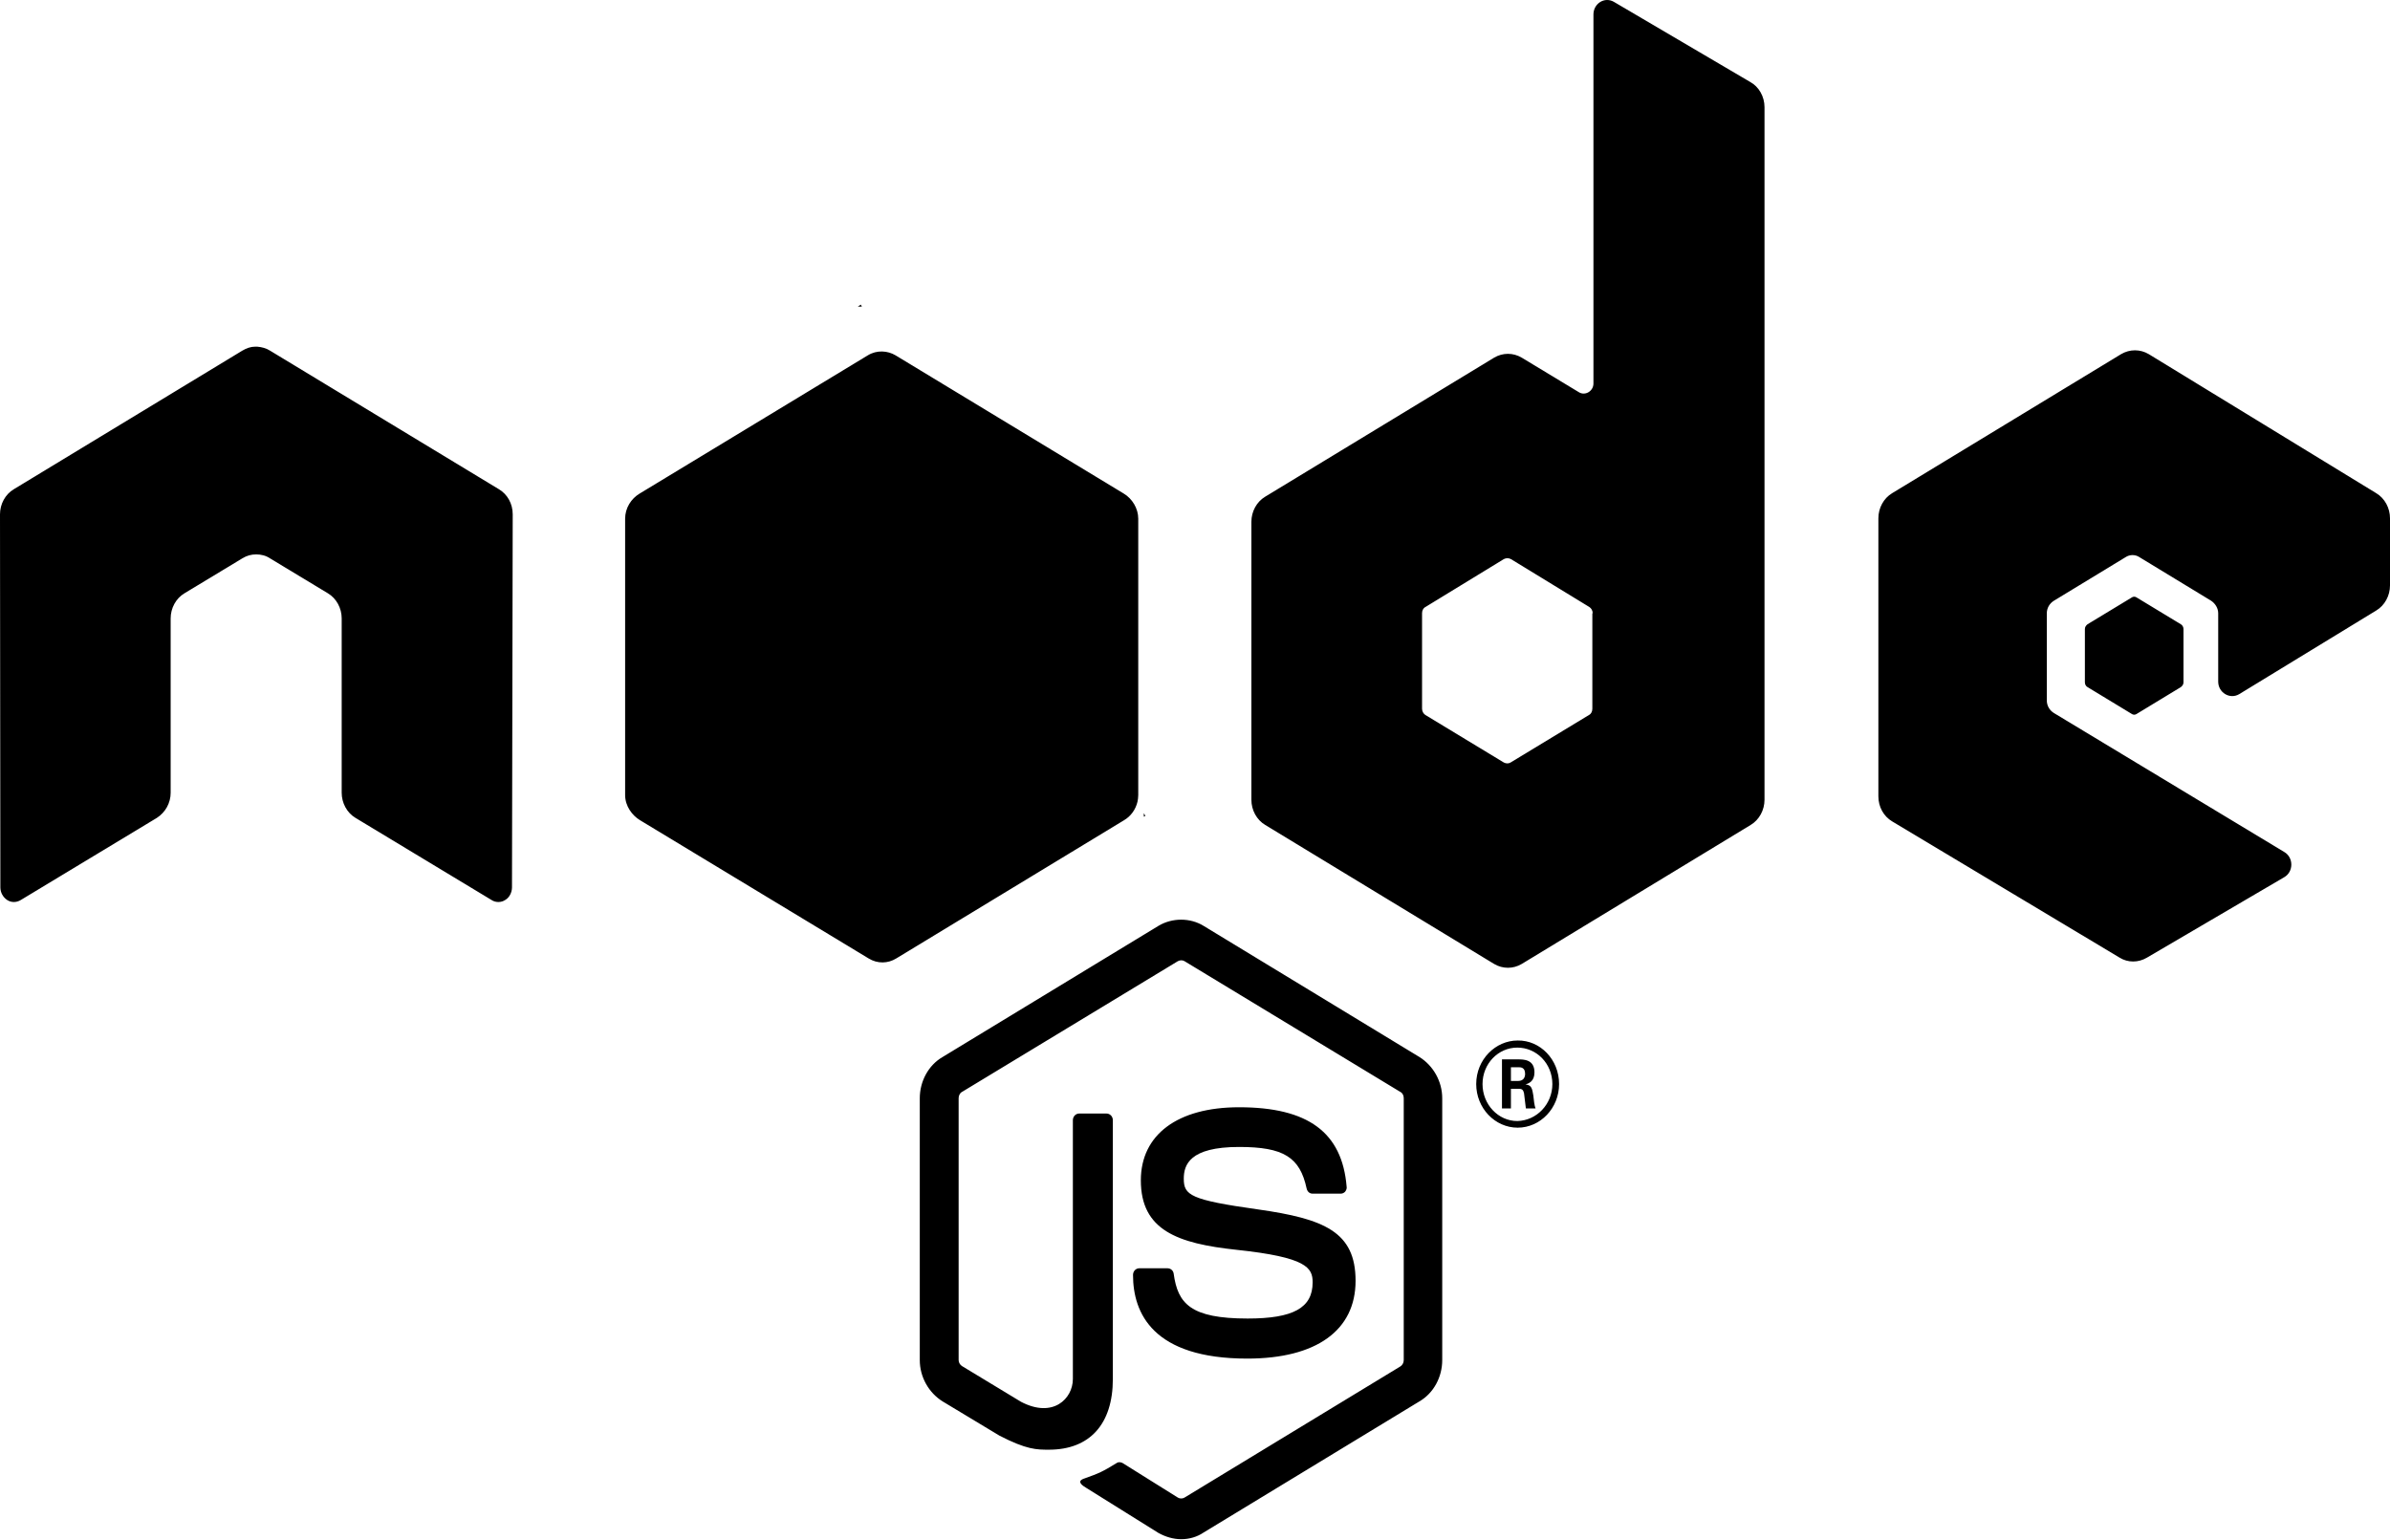
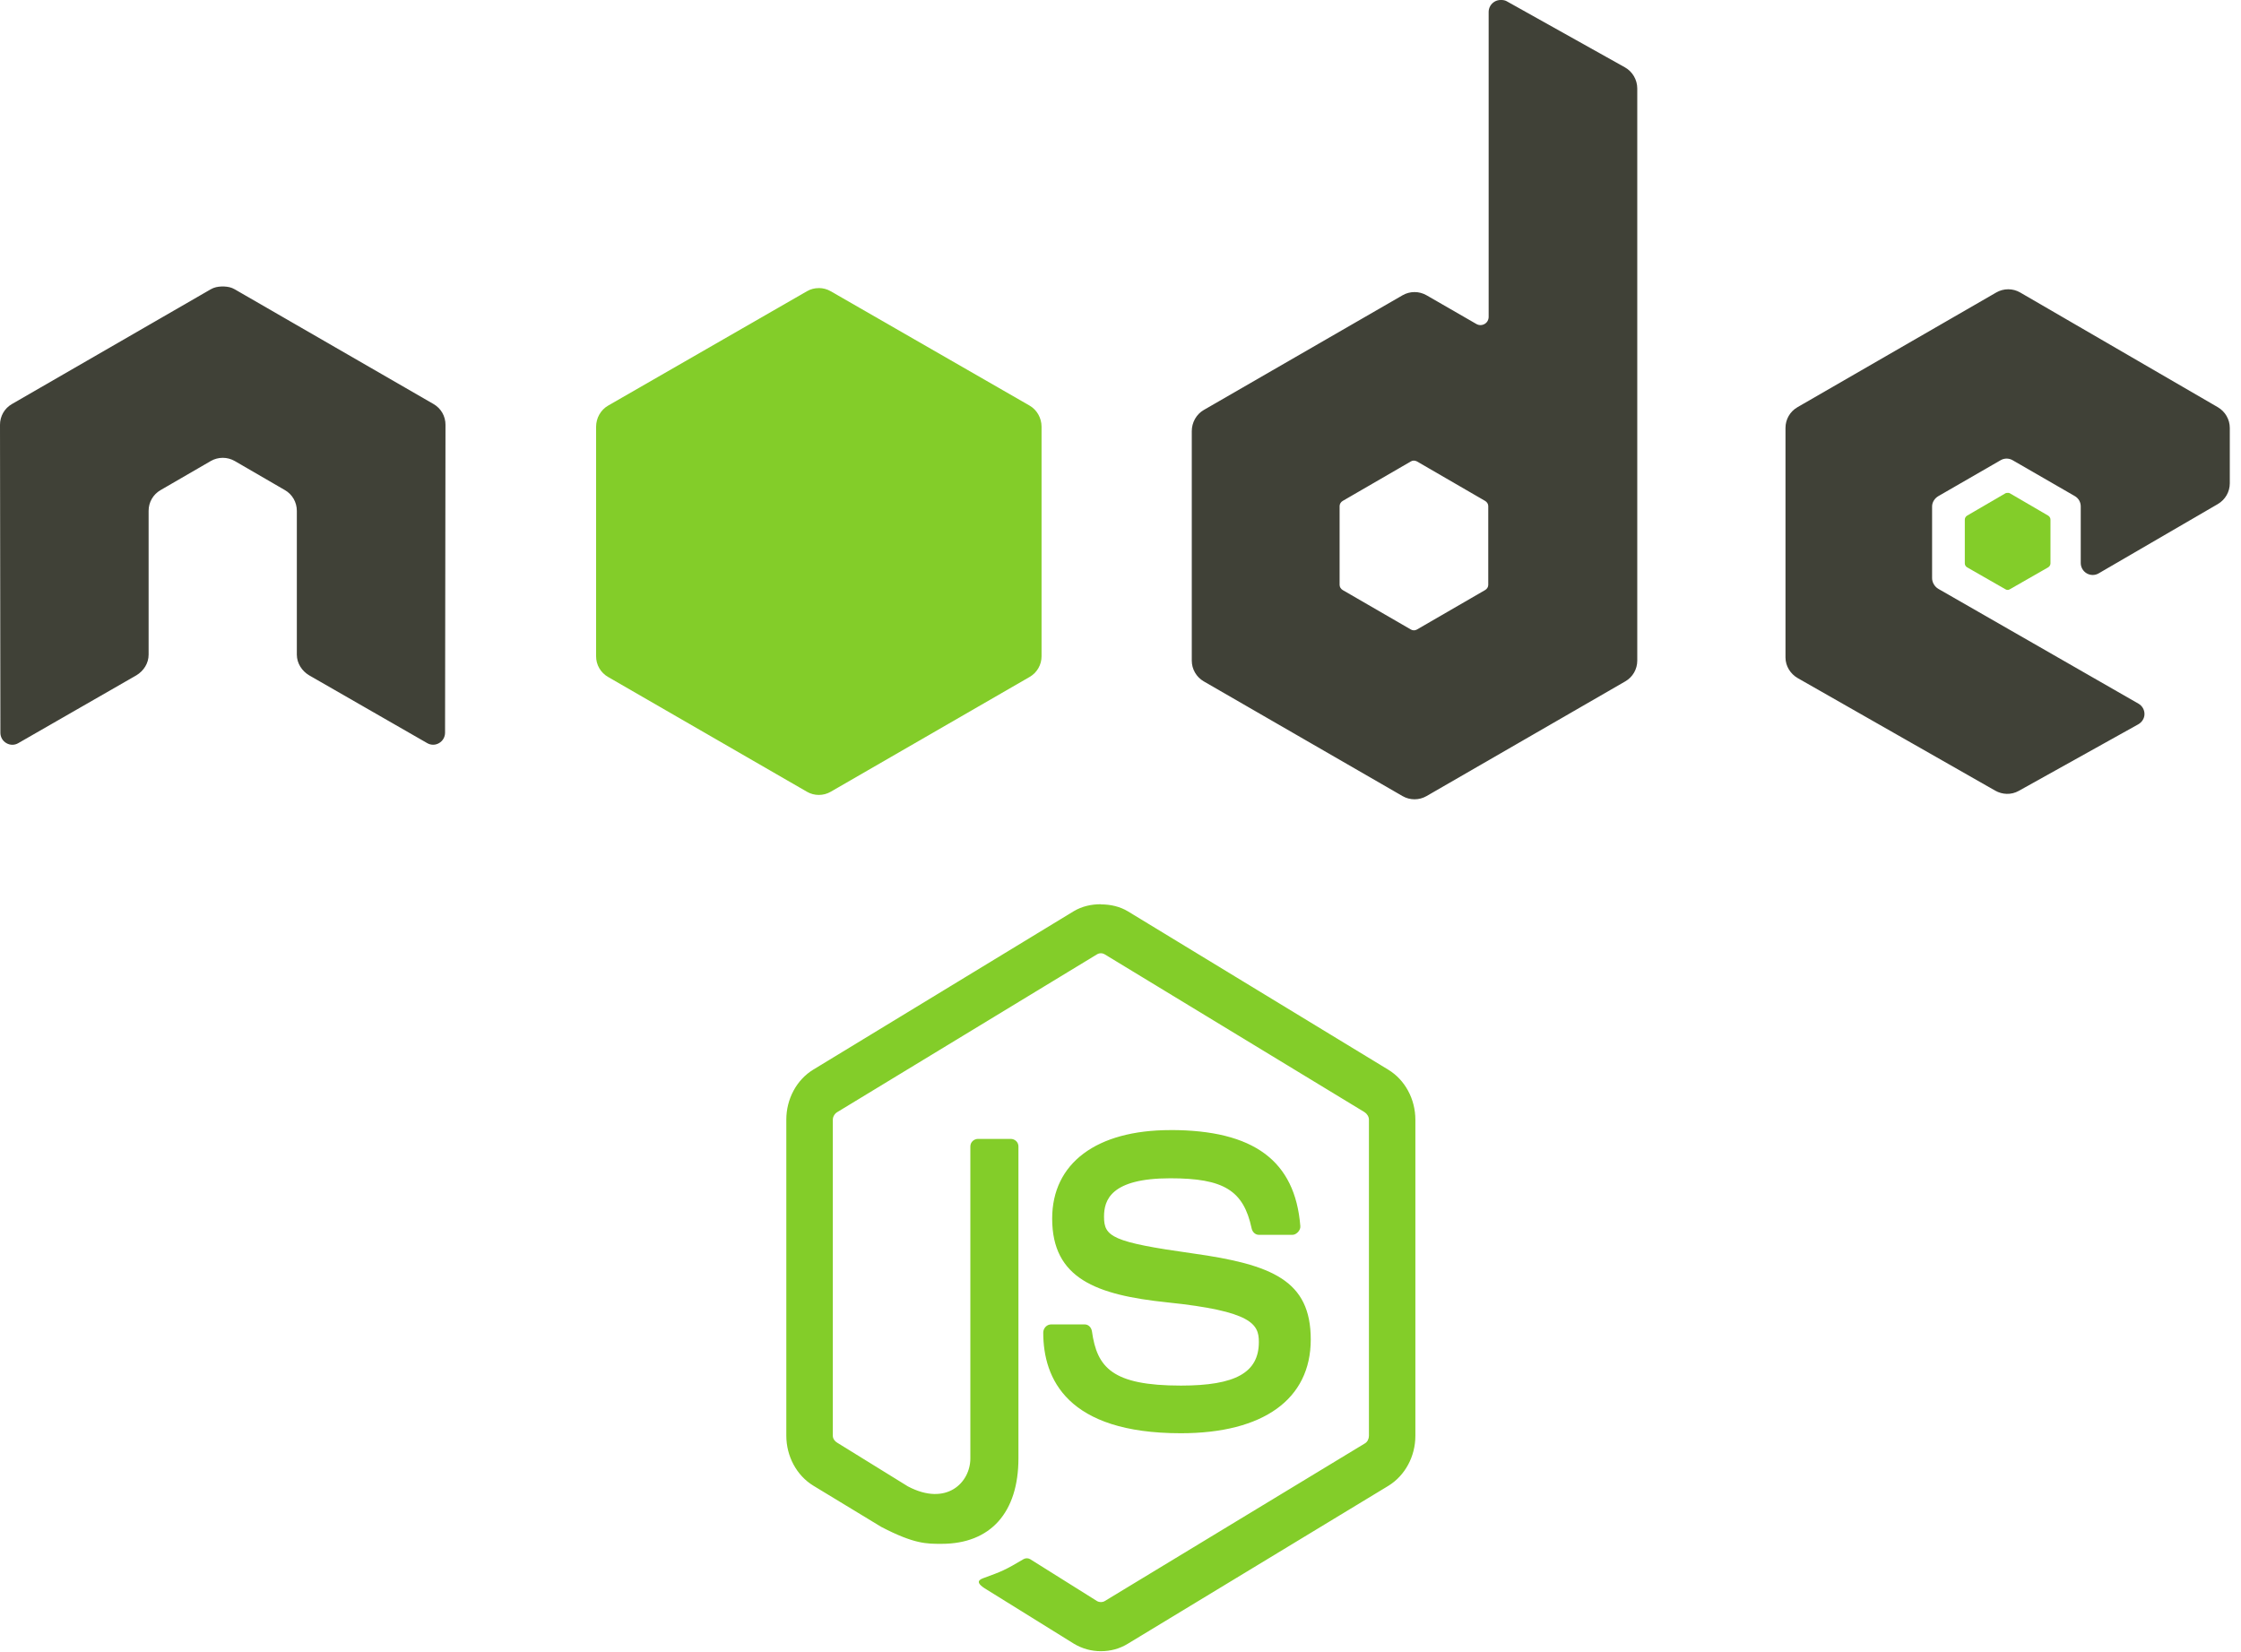
- <svg xmlns="http://www.w3.org/2000/svg" width="59" height="38" viewBox="0 0 59 38" fill="none">
-   <path d="M29.159 38C28.965 38 28.772 37.942 28.597 37.845L26.827 36.74C26.559 36.585 26.688 36.526 26.78 36.497C27.131 36.371 27.204 36.342 27.582 36.11C27.619 36.09 27.675 36.1 27.712 36.119L29.076 36.972C29.122 37.002 29.196 37.002 29.242 36.972L34.57 33.734C34.616 33.706 34.653 33.647 34.653 33.579V27.113C34.653 27.046 34.626 26.987 34.57 26.958L29.242 23.73C29.196 23.701 29.131 23.701 29.076 23.73L23.747 26.958C23.692 26.987 23.665 27.055 23.665 27.113V33.579C23.665 33.638 23.701 33.696 23.747 33.725L25.204 34.607C25.997 35.024 26.485 34.529 26.485 34.045V27.656C26.485 27.569 26.55 27.491 26.642 27.491H27.315C27.398 27.491 27.472 27.559 27.472 27.656V34.045C27.472 35.16 26.9 35.79 25.895 35.79C25.591 35.79 25.342 35.79 24.669 35.441L23.268 34.597C22.927 34.384 22.706 33.996 22.706 33.579V27.113C22.706 26.697 22.918 26.299 23.268 26.096L28.597 22.858C28.938 22.654 29.38 22.654 29.712 22.858L35.041 26.096C35.382 26.309 35.603 26.697 35.603 27.113V33.579C35.603 33.996 35.391 34.394 35.041 34.597L29.712 37.835C29.555 37.942 29.362 38 29.159 38ZM33.464 31.621C33.464 30.409 32.69 30.09 31.049 29.857C29.389 29.624 29.223 29.508 29.223 29.101C29.223 28.761 29.362 28.316 30.588 28.316C31.685 28.316 32.09 28.567 32.256 29.343C32.275 29.421 32.33 29.469 32.404 29.469H33.095C33.141 29.469 33.178 29.45 33.206 29.421C33.234 29.382 33.252 29.343 33.243 29.295C33.132 27.957 32.293 27.336 30.588 27.336C29.067 27.336 28.163 28.015 28.163 29.14C28.163 30.371 29.067 30.7 30.523 30.855C32.266 31.04 32.404 31.301 32.404 31.66C32.404 32.29 31.924 32.552 30.8 32.552C29.389 32.552 29.076 32.184 28.974 31.447C28.965 31.369 28.901 31.311 28.818 31.311H28.126C28.043 31.311 27.97 31.379 27.97 31.476C27.97 32.416 28.458 33.541 30.791 33.541C32.496 33.541 33.464 32.843 33.464 31.621ZM38.488 26.764C38.488 27.356 38.027 27.84 37.465 27.84C36.903 27.84 36.442 27.356 36.442 26.764C36.442 26.154 36.921 25.688 37.465 25.688C38.018 25.679 38.488 26.154 38.488 26.764ZM38.322 26.764C38.322 26.26 37.935 25.863 37.456 25.863C36.986 25.863 36.598 26.26 36.598 26.764C36.598 27.268 36.986 27.676 37.456 27.676C37.935 27.666 38.322 27.259 38.322 26.764ZM37.907 27.365H37.668C37.659 27.307 37.622 26.997 37.622 26.987C37.603 26.919 37.585 26.881 37.502 26.881H37.299V27.365H37.078V26.154H37.474C37.612 26.154 37.88 26.154 37.88 26.474C37.88 26.697 37.742 26.745 37.659 26.774C37.815 26.784 37.825 26.89 37.852 27.046C37.861 27.142 37.88 27.307 37.907 27.365ZM37.649 26.512C37.649 26.348 37.539 26.348 37.483 26.348H37.299V26.687H37.474C37.622 26.687 37.649 26.58 37.649 26.512ZM12.657 12.698C12.657 12.436 12.528 12.204 12.316 12.078L6.665 8.656C6.573 8.597 6.462 8.568 6.352 8.559H6.296C6.186 8.559 6.084 8.597 5.983 8.656L0.341 12.078C0.129 12.204 0 12.446 0 12.698L0.009 21.908C0.009 22.034 0.074 22.15 0.175 22.218C0.277 22.286 0.406 22.286 0.516 22.218L3.872 20.192C4.084 20.056 4.213 19.823 4.213 19.571V15.267C4.213 15.015 4.342 14.773 4.554 14.647L5.983 13.784C6.094 13.716 6.204 13.687 6.324 13.687C6.444 13.687 6.564 13.716 6.665 13.784L8.094 14.647C8.306 14.773 8.435 15.015 8.435 15.267V19.571C8.435 19.823 8.564 20.066 8.776 20.192L12.132 22.218C12.233 22.286 12.372 22.286 12.473 22.218C12.574 22.16 12.639 22.034 12.639 21.908L12.657 12.698ZM43.559 2.645V19.746C43.559 19.998 43.429 20.24 43.218 20.366L37.566 23.798C37.354 23.924 37.096 23.924 36.884 23.798L31.233 20.366C31.021 20.24 30.892 19.998 30.892 19.746V12.882C30.892 12.63 31.021 12.388 31.233 12.262L36.884 8.83C37.096 8.704 37.354 8.704 37.566 8.83L38.977 9.683C39.134 9.78 39.336 9.654 39.336 9.47V0.357C39.336 0.086 39.613 -0.089 39.843 0.047L43.208 2.025C43.42 2.141 43.559 2.383 43.559 2.645ZM39.318 15.141C39.318 15.073 39.281 15.015 39.235 14.986L37.299 13.803C37.244 13.774 37.179 13.774 37.124 13.803L35.188 14.986C35.133 15.015 35.105 15.073 35.105 15.141V17.497C35.105 17.564 35.142 17.623 35.188 17.652L37.124 18.825C37.179 18.854 37.244 18.854 37.29 18.825L39.226 17.652C39.281 17.623 39.309 17.564 39.309 17.497V15.141H39.318ZM58.659 15.073C58.871 14.947 59 14.705 59 14.453V12.795C59 12.543 58.871 12.301 58.659 12.175L53.045 8.743C52.833 8.617 52.575 8.617 52.362 8.743L46.711 12.175C46.499 12.301 46.37 12.543 46.37 12.795V19.659C46.37 19.92 46.499 20.153 46.711 20.279L52.326 23.643C52.528 23.769 52.787 23.769 52.999 23.643L56.391 21.655C56.622 21.52 56.622 21.171 56.391 21.035L50.703 17.603C50.593 17.535 50.528 17.419 50.528 17.293V15.141C50.528 15.015 50.593 14.899 50.703 14.831L52.473 13.755C52.575 13.687 52.713 13.687 52.814 13.755L54.584 14.831C54.686 14.899 54.759 15.015 54.759 15.141V16.828C54.759 17.099 55.045 17.274 55.276 17.138L58.659 15.073ZM51.533 15.412C51.496 15.441 51.468 15.48 51.468 15.529V16.847C51.468 16.896 51.496 16.944 51.533 16.963L52.621 17.623C52.657 17.652 52.713 17.652 52.75 17.623L53.837 16.963C53.874 16.934 53.902 16.896 53.902 16.847V15.529C53.902 15.48 53.874 15.432 53.837 15.412L52.75 14.753C52.713 14.724 52.657 14.724 52.621 14.753L51.533 15.412ZM28.099 19.629V12.805C28.099 12.553 27.951 12.31 27.739 12.184L22.107 8.772C21.913 8.656 21.646 8.636 21.424 8.772L15.792 12.184C15.58 12.31 15.432 12.543 15.432 12.805V19.629C15.432 19.901 15.607 20.134 15.801 20.25L21.443 23.662C21.664 23.798 21.922 23.788 22.125 23.662L27.748 20.25C27.914 20.153 28.034 19.988 28.08 19.794C28.09 19.746 28.099 19.688 28.099 19.629ZM21.249 7.521L21.175 7.57H21.277L21.249 7.521ZM28.274 20.143L28.237 20.075V20.163L28.274 20.143Z" fill="black" />
+ <svg xmlns="http://www.w3.org/2000/svg" width="57" height="42" viewBox="0 0 57 42" fill="none">
+   <path d="M27.999 23C27.756 23 27.519 23.053 27.31 23.178L20.689 27.205C20.26 27.465 20 27.956 20 28.478V36.517C20 37.04 20.26 37.53 20.689 37.791L22.418 38.84C23.258 39.276 23.568 39.269 23.95 39.269C25.194 39.269 25.904 38.474 25.904 37.093V29.161C25.904 29.049 25.812 28.969 25.707 28.969H24.878C24.772 28.969 24.681 29.051 24.681 29.161V37.097C24.681 37.709 24.076 38.325 23.093 37.808L21.295 36.697C21.232 36.661 21.183 36.594 21.183 36.52V28.48C21.183 28.404 21.231 28.326 21.295 28.288L27.902 24.275C27.964 24.238 28.038 24.238 28.099 24.275L34.706 28.288C34.769 28.328 34.819 28.402 34.819 28.48V36.52C34.819 36.597 34.782 36.675 34.72 36.712L28.099 40.725C28.041 40.76 27.963 40.76 27.903 40.725L26.202 39.659C26.151 39.628 26.082 39.63 26.033 39.659C25.564 39.939 25.475 39.972 25.035 40.133C24.927 40.172 24.762 40.234 25.091 40.429L27.312 41.808C27.524 41.936 27.759 42 28.001 42C28.247 42 28.479 41.938 28.69 41.808L35.311 37.795C35.74 37.532 36 37.044 36 36.522V28.482C36 27.96 35.74 27.47 35.311 27.209L28.69 23.182C28.483 23.057 28.245 23.004 28.001 23.004L27.999 23ZM29.77 28.745C27.885 28.745 26.762 29.59 26.762 30.995C26.762 32.518 27.876 32.938 29.686 33.127C31.851 33.35 32.019 33.685 32.019 34.134C32.019 34.912 31.43 35.244 30.037 35.244C28.288 35.244 27.903 34.784 27.774 33.865C27.759 33.767 27.687 33.688 27.591 33.688H26.732C26.68 33.689 26.631 33.711 26.594 33.75C26.557 33.789 26.536 33.841 26.535 33.895C26.535 35.069 27.141 36.456 30.035 36.456C32.13 36.456 33.339 35.592 33.339 34.073C33.339 32.571 32.363 32.165 30.331 31.881C28.279 31.593 28.081 31.455 28.081 30.948C28.081 30.53 28.247 29.971 29.768 29.971C31.127 29.971 31.629 30.28 31.835 31.244C31.853 31.335 31.928 31.409 32.017 31.409H32.877C32.93 31.409 32.981 31.375 33.018 31.335C33.054 31.292 33.079 31.244 33.074 31.187C32.941 29.525 31.889 28.744 29.771 28.744L29.77 28.745Z" fill="#83CD29" />
+   <path d="M38.168 0C38.114 0 38.062 0.014 38.016 0.041C37.97 0.068 37.932 0.106 37.905 0.152C37.878 0.199 37.864 0.251 37.864 0.304V8.058C37.864 8.134 37.828 8.202 37.762 8.24C37.73 8.259 37.693 8.269 37.656 8.269C37.619 8.269 37.582 8.259 37.55 8.24L36.283 7.51C36.19 7.457 36.085 7.429 35.979 7.429C35.872 7.429 35.767 7.457 35.675 7.51L30.617 10.429C30.428 10.538 30.313 10.748 30.313 10.966V16.804C30.313 16.911 30.341 17.016 30.395 17.108C30.448 17.201 30.525 17.277 30.617 17.331L35.675 20.25C35.767 20.303 35.872 20.331 35.979 20.331C36.086 20.331 36.19 20.303 36.283 20.25L41.34 17.331C41.433 17.277 41.509 17.201 41.563 17.108C41.616 17.016 41.644 16.911 41.644 16.804V2.25C41.644 2.029 41.523 1.821 41.33 1.713L38.32 0.03C38.273 0.004 38.22 -0.001 38.168 4.33674e-05V0ZM5.635 7.287C5.538 7.291 5.448 7.308 5.361 7.358L0.304 10.277C0.211 10.33 0.134 10.407 0.081 10.499C0.028 10.592 -0 10.697 2.54892e-06 10.804L0.01 18.638C0.01 18.747 0.067 18.849 0.162 18.902C0.256 18.958 0.373 18.958 0.466 18.902L3.466 17.179C3.656 17.066 3.78 16.869 3.78 16.652V12.993C3.78 12.775 3.895 12.575 4.085 12.466L5.362 11.726C5.454 11.673 5.559 11.645 5.666 11.645C5.772 11.645 5.877 11.673 5.97 11.726L7.246 12.466C7.435 12.574 7.55 12.775 7.55 12.993V16.651C7.55 16.869 7.677 17.067 7.864 17.178L10.864 18.901C10.959 18.957 11.075 18.957 11.168 18.901C11.261 18.848 11.32 18.747 11.32 18.638L11.331 10.804C11.331 10.697 11.303 10.591 11.25 10.499C11.196 10.406 11.119 10.33 11.027 10.277L5.969 7.358C5.884 7.308 5.793 7.291 5.696 7.287H5.635L5.635 7.287ZM51.08 7.358C50.973 7.358 50.868 7.386 50.776 7.439L45.718 10.358C45.529 10.467 45.414 10.667 45.414 10.885V16.723C45.414 16.942 45.538 17.141 45.728 17.25L50.745 20.109C50.93 20.215 51.156 20.223 51.343 20.119L54.383 18.426C54.48 18.373 54.545 18.273 54.545 18.163C54.545 18.053 54.488 17.954 54.393 17.899L49.305 14.98C49.21 14.926 49.143 14.816 49.143 14.707V12.881C49.143 12.772 49.211 12.672 49.305 12.618L50.886 11.706C50.98 11.651 51.096 11.651 51.191 11.706L52.772 12.618C52.819 12.645 52.857 12.683 52.884 12.729C52.91 12.775 52.924 12.828 52.924 12.881V14.321C52.924 14.374 52.938 14.427 52.965 14.473C52.991 14.519 53.03 14.557 53.076 14.584C53.171 14.639 53.286 14.639 53.38 14.584L56.411 12.821C56.599 12.711 56.715 12.511 56.715 12.294V10.885C56.715 10.779 56.687 10.674 56.633 10.581C56.58 10.489 56.503 10.412 56.411 10.358L51.384 7.44C51.291 7.386 51.187 7.358 51.08 7.358L51.08 7.358ZM35.958 11.716C35.987 11.716 36.014 11.723 36.039 11.736L37.772 12.74C37.819 12.767 37.854 12.817 37.854 12.871V14.878C37.854 14.933 37.82 14.983 37.772 15.01L36.039 16.013C35.992 16.04 35.935 16.04 35.887 16.013L34.154 15.01C34.107 14.983 34.073 14.932 34.073 14.878V12.871C34.073 12.817 34.107 12.767 34.154 12.74L35.887 11.736C35.911 11.723 35.932 11.716 35.958 11.716V11.716V11.716Z" fill="#404137" />
+   <path d="M20.827 7.328C20.72 7.327 20.615 7.355 20.523 7.409L15.466 10.318C15.277 10.427 15.162 10.636 15.162 10.855V16.692C15.161 16.799 15.189 16.904 15.243 16.997C15.296 17.089 15.373 17.166 15.466 17.219L20.523 20.138C20.615 20.192 20.72 20.22 20.827 20.22C20.934 20.22 21.039 20.192 21.131 20.138L26.188 17.219C26.281 17.166 26.358 17.089 26.411 16.996C26.465 16.904 26.492 16.799 26.492 16.692V10.854C26.492 10.636 26.377 10.426 26.188 10.317L21.131 7.409C21.038 7.355 20.933 7.327 20.827 7.327L20.827 7.328ZM51.07 12.537C51.05 12.537 51.027 12.537 51.009 12.547L50.036 13.114C50.018 13.125 50.003 13.139 49.992 13.157C49.981 13.175 49.975 13.195 49.975 13.216V14.331C49.975 14.373 49.999 14.411 50.036 14.432L51.009 14.989C51.026 15 51.045 15.005 51.065 15.005C51.084 15.005 51.103 15 51.12 14.989L52.093 14.432C52.129 14.411 52.154 14.373 52.154 14.331V13.216C52.154 13.174 52.129 13.136 52.093 13.114L51.12 12.547C51.102 12.536 51.09 12.537 51.069 12.537L51.07 12.537Z" fill="#83CD29" />
</svg>
